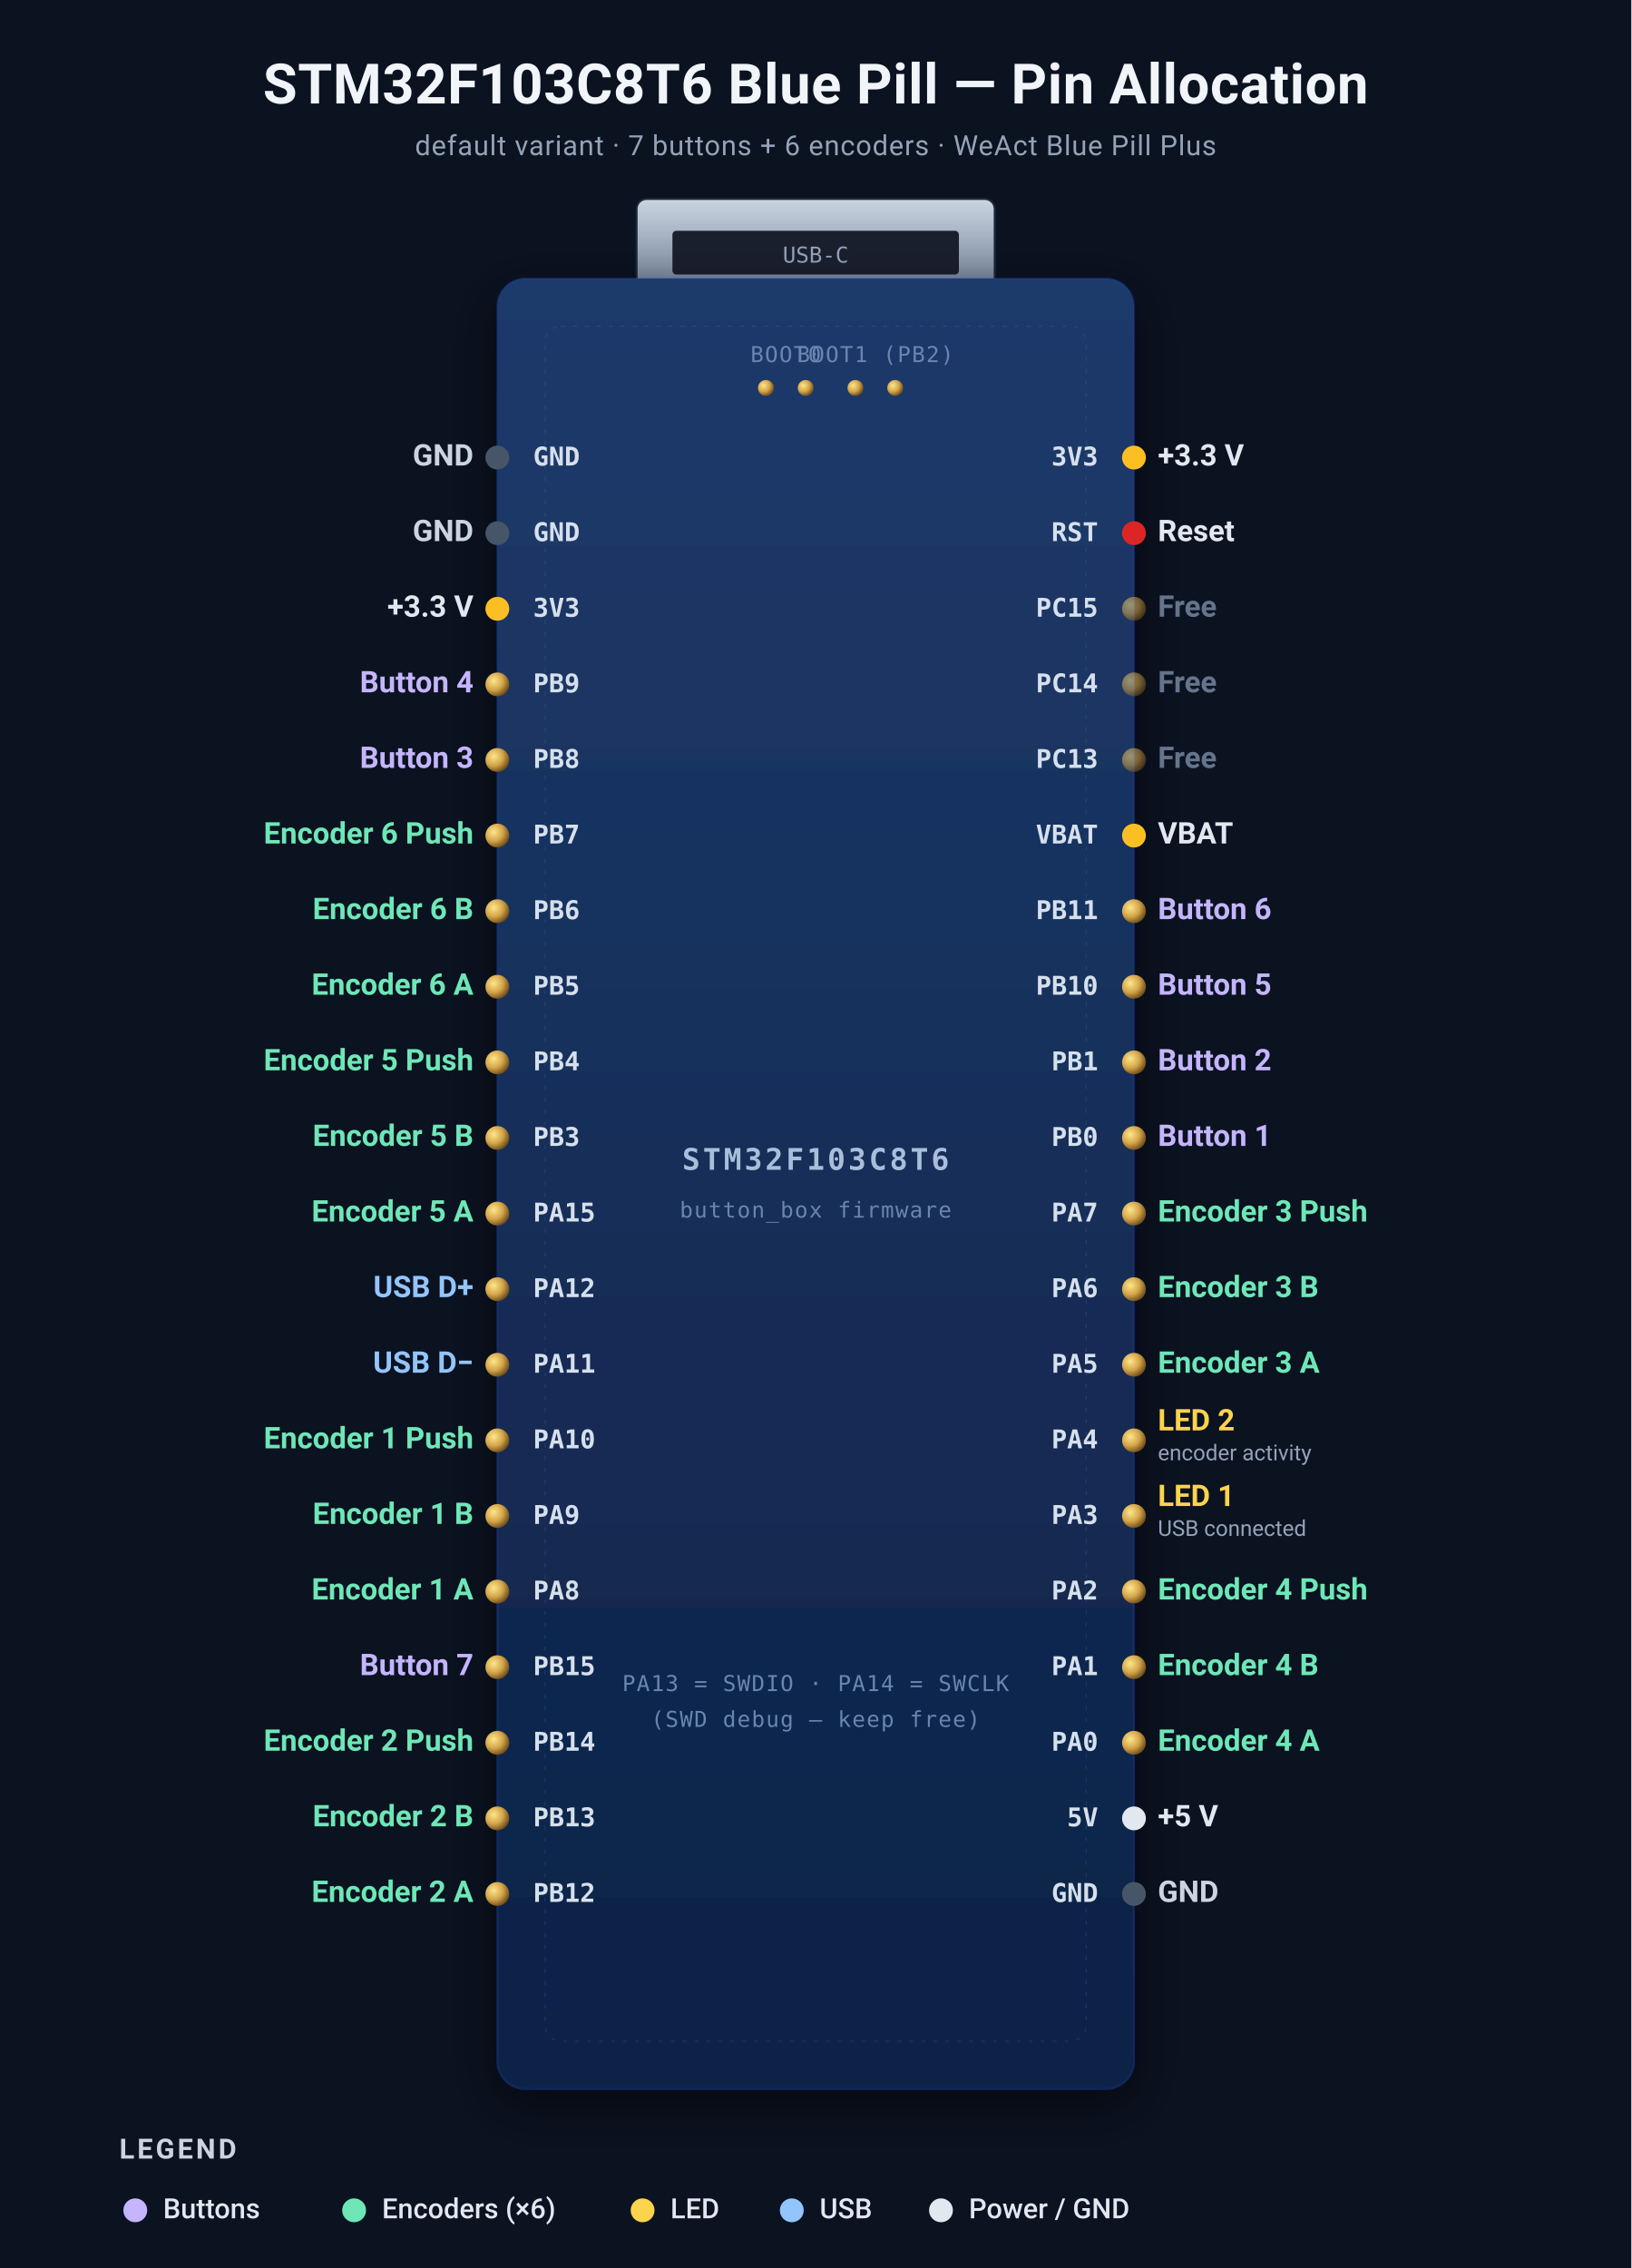
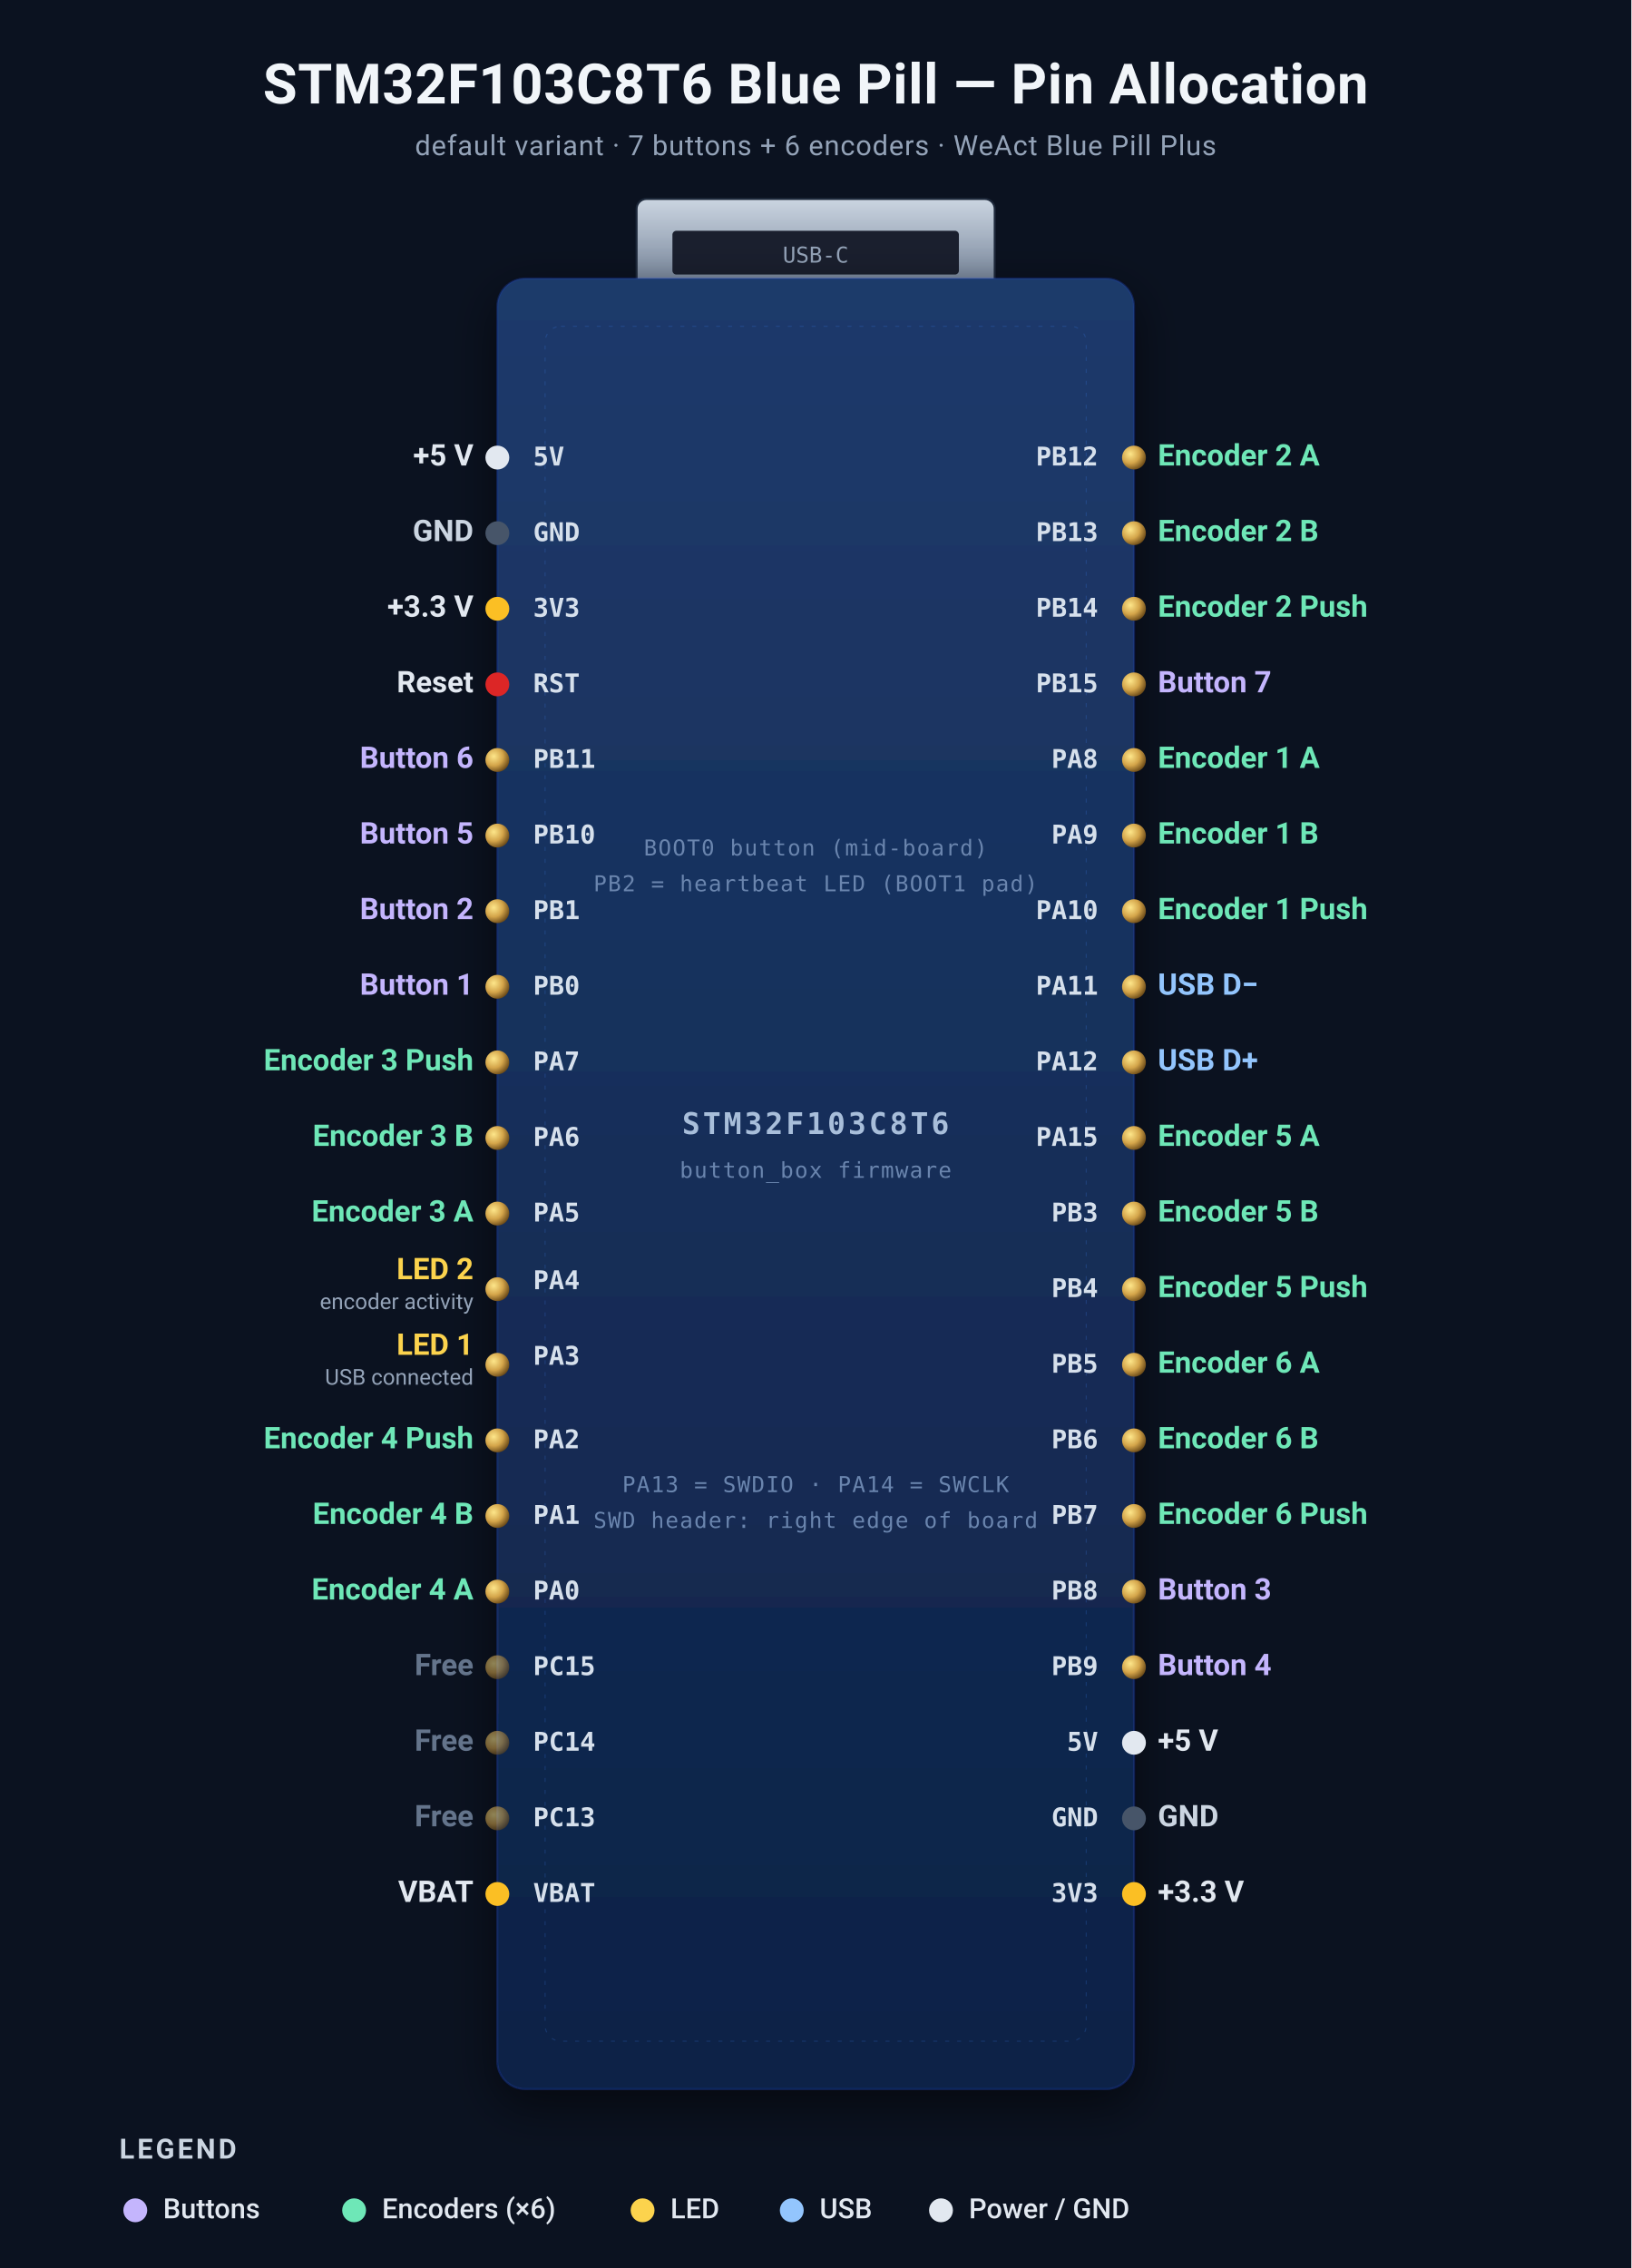
<svg xmlns="http://www.w3.org/2000/svg" viewBox="0 0 820 1140" font-family="-apple-system, BlinkMacSystemFont, 'Segoe UI', Roboto, sans-serif">
  <defs>
    <linearGradient id="pcb" x1="0" y1="0" x2="0" y2="1">
      <stop offset="0%" stop-color="#1e3a6b" />
      <stop offset="100%" stop-color="#0d2246" />
    </linearGradient>
    <linearGradient id="usb" x1="0" y1="0" x2="0" y2="1">
      <stop offset="0%" stop-color="#cbd5e1" />
      <stop offset="100%" stop-color="#64748b" />
    </linearGradient>
    <radialGradient id="pin" cx="0.35" cy="0.35" r="0.7">
      <stop offset="0%" stop-color="#fde68a" />
      <stop offset="55%" stop-color="#d4a54a" />
      <stop offset="100%" stop-color="#6b4a18" />
    </radialGradient>
    <filter id="boardShadow" x="-10%" y="-5%" width="120%" height="110%">
      <feDropShadow dx="0" dy="8" stdDeviation="12" flood-opacity="0.55" />
    </filter>
-     <filter id="freeGlow" x="-80%" y="-80%" width="260%" height="260%">
-       <feGaussianBlur stdDeviation="4" result="b" />
-       <feMerge>
-         <feMergeNode in="b" />
-         <feMergeNode in="SourceGraphic" />
-       </feMerge>
-     </filter>
    <style>
      .title     { font-size: 28px; font-weight: 700; fill: #f1f5f9; letter-spacing: 0.3px; }
      .subtitle  { font-size: 14px; fill: #94a3b8; letter-spacing: 0.4px; }
      .chip      { font-size: 13px; font-weight: 600; fill: #d6e0ec;
                   font-family: ui-monospace, 'SF Mono', 'JetBrains Mono', Menlo, monospace; }
      .sig       { font-size: 15px; font-weight: 600; }
      .sig-sub   { font-size: 11px; fill: #94a3b8; font-weight: 400; }
      .legend    { font-size: 14px; fill: #e2e8f0; font-weight: 500; }
      .legend-h  { font-size: 14px; font-weight: 700; fill: #cbd5e1; letter-spacing: 1.4px; }
      .silk      { fill: #6a85ae; font-size: 11px; font-family: ui-monospace, monospace; letter-spacing: 0.6px; }
      .silk-mcu  { fill: #a8beda; font-size: 15px; font-family: ui-monospace, monospace; font-weight: 700; letter-spacing: 1.4px; }
      .btn   { fill: #c4b5fd; }
-       .ign   { fill: #f9a8d4; }
      .enc   { fill: #6ee7b7; }
      .led   { fill: #fcd34d; }
      .usb   { fill: #93c5fd; }
-       .free  { fill: #4ade80; font-weight: 800; letter-spacing: 0.6px; }
      .pwr   { fill: #e2e8f0; }
      .gnd   { fill: #cbd5e1; }
      .dim   { fill: #64748b; }
    </style>
  </defs>
  <rect width="820" height="1140" fill="#0b1220" />
  <text x="410" y="52" text-anchor="middle" class="title">STM32F103C8T6 Blue Pill — Pin Allocation</text>
  <text x="410" y="78" text-anchor="middle" class="subtitle">default variant · 7 buttons + 6 encoders · WeAct Blue Pill Plus</text>
  <rect x="320" y="100" width="180" height="52" rx="5" fill="url(#usb)" stroke="#1e293b" stroke-width="1" />
  <rect x="338" y="116" width="144" height="22" rx="2" fill="#1a1f2e" />
  <text x="410" y="132" text-anchor="middle" font-size="11" fill="#94a3b8" font-family="ui-monospace, monospace">USB-C</text>
  <rect x="250" y="140" width="320" height="910" rx="14" fill="url(#pcb)" filter="url(#boardShadow)" stroke="#1e40af" stroke-opacity="0.3" stroke-width="1" />
  <rect x="274" y="164" width="272" height="862" rx="8" fill="none" stroke="#3b82f6" stroke-width="0.5" stroke-dasharray="2,4" opacity="0.22" />
-   <text x="410" y="588" text-anchor="middle" class="silk-mcu">STM32F103C8T6</text>
-   <text x="410" y="612" text-anchor="middle" class="silk">button_box firmware</text>
-   <g font-family="ui-monospace, monospace">
-     <circle cx="385" cy="195" r="4" fill="url(#pin)" />
-     <circle cx="405" cy="195" r="4" fill="url(#pin)" />
-     <text x="395" y="182" text-anchor="middle" class="silk">BOOT0</text>
-     <circle cx="430" cy="195" r="4" fill="url(#pin)" />
-     <circle cx="450" cy="195" r="4" fill="url(#pin)" />
-     <text x="440" y="182" text-anchor="middle" class="silk" fill="#fca5a5">BOOT1 (PB2)</text>
-   </g>
-   <text x="410" y="850" text-anchor="middle" class="silk" fill="#fca5a5">PA13 = SWDIO · PA14 = SWCLK</text>
-   <text x="410" y="868" text-anchor="middle" class="silk" fill="#7c8ba3">(SWD debug — keep free)</text>
+   <text x="410" y="570" text-anchor="middle" class="silk-mcu">STM32F103C8T6</text>
+   <text x="410" y="592" text-anchor="middle" class="silk">button_box firmware</text>
+   <text x="410" y="430" text-anchor="middle" class="silk">BOOT0 button (mid-board)</text>
+   <text x="410" y="448" text-anchor="middle" class="silk" fill="#fca5a5">PB2 = heartbeat LED (BOOT1 pad)</text>
+   <text x="410" y="750" text-anchor="middle" class="silk" fill="#fca5a5">PA13 = SWDIO · PA14 = SWCLK</text>
+   <text x="410" y="768" text-anchor="middle" class="silk" fill="#7c8ba3">SWD header: right edge of board</text>
  <g>
-     <circle cx="250" cy="230" r="6" fill="#475569" />
-     <text x="268" y="234" class="chip">GND</text>
-     <text x="238" y="234" text-anchor="end" class="sig gnd">GND</text>
+     <circle cx="250" cy="230" r="6" fill="#e2e8f0" />
+     <text x="268" y="234" class="chip">5V</text>
+     <text x="238" y="234" text-anchor="end" class="sig pwr">+5 V</text>
    <circle cx="250" cy="268" r="6" fill="#475569" />
    <text x="268" y="272" class="chip">GND</text>
    <text x="238" y="272" text-anchor="end" class="sig gnd">GND</text>
    <circle cx="250" cy="306" r="6" fill="#fbbf24" />
    <text x="268" y="310" class="chip">3V3</text>
    <text x="238" y="310" text-anchor="end" class="sig pwr">+3.3 V</text>
-     <circle cx="250" cy="344" r="6" fill="url(#pin)" />
-     <text x="268" y="348" class="chip">PB9</text>
-     <text x="238" y="348" text-anchor="end" class="sig btn">Button 4</text>
+     <circle cx="250" cy="344" r="6" fill="#dc2626" />
+     <text x="268" y="348" class="chip">RST</text>
+     <text x="238" y="348" text-anchor="end" class="sig pwr">Reset</text>
    <circle cx="250" cy="382" r="6" fill="url(#pin)" />
-     <text x="268" y="386" class="chip">PB8</text>
-     <text x="238" y="386" text-anchor="end" class="sig btn">Button 3</text>
+     <text x="268" y="386" class="chip">PB11</text>
+     <text x="238" y="386" text-anchor="end" class="sig btn">Button 6</text>
    <circle cx="250" cy="420" r="6" fill="url(#pin)" />
-     <text x="268" y="424" class="chip">PB7</text>
-     <text x="238" y="424" text-anchor="end" class="sig enc">Encoder 6 Push</text>
+     <text x="268" y="424" class="chip">PB10</text>
+     <text x="238" y="424" text-anchor="end" class="sig btn">Button 5</text>
    <circle cx="250" cy="458" r="6" fill="url(#pin)" />
-     <text x="268" y="462" class="chip">PB6</text>
-     <text x="238" y="462" text-anchor="end" class="sig enc">Encoder 6 B</text>
+     <text x="268" y="462" class="chip">PB1</text>
+     <text x="238" y="462" text-anchor="end" class="sig btn">Button 2</text>
    <circle cx="250" cy="496" r="6" fill="url(#pin)" />
-     <text x="268" y="500" class="chip">PB5</text>
-     <text x="238" y="500" text-anchor="end" class="sig enc">Encoder 6 A</text>
+     <text x="268" y="500" class="chip">PB0</text>
+     <text x="238" y="500" text-anchor="end" class="sig btn">Button 1</text>
    <circle cx="250" cy="534" r="6" fill="url(#pin)" />
-     <text x="268" y="538" class="chip">PB4</text>
-     <text x="238" y="538" text-anchor="end" class="sig enc">Encoder 5 Push</text>
+     <text x="268" y="538" class="chip">PA7</text>
+     <text x="238" y="538" text-anchor="end" class="sig enc">Encoder 3 Push</text>
    <circle cx="250" cy="572" r="6" fill="url(#pin)" />
-     <text x="268" y="576" class="chip">PB3</text>
-     <text x="238" y="576" text-anchor="end" class="sig enc">Encoder 5 B</text>
+     <text x="268" y="576" class="chip">PA6</text>
+     <text x="238" y="576" text-anchor="end" class="sig enc">Encoder 3 B</text>
    <circle cx="250" cy="610" r="6" fill="url(#pin)" />
-     <text x="268" y="614" class="chip">PA15</text>
-     <text x="238" y="614" text-anchor="end" class="sig enc">Encoder 5 A</text>
+     <text x="268" y="614" class="chip">PA5</text>
+     <text x="238" y="614" text-anchor="end" class="sig enc">Encoder 3 A</text>
    <circle cx="250" cy="648" r="6" fill="url(#pin)" />
-     <text x="268" y="652" class="chip">PA12</text>
-     <text x="238" y="652" text-anchor="end" class="sig usb">USB D+</text>
+     <text x="268" y="648" class="chip">PA4</text>
+     <text x="238" y="643" text-anchor="end" class="sig led">LED 2</text>
+     <text x="238" y="658" text-anchor="end" class="sig-sub">encoder activity</text>
    <circle cx="250" cy="686" r="6" fill="url(#pin)" />
-     <text x="268" y="690" class="chip">PA11</text>
-     <text x="238" y="690" text-anchor="end" class="sig usb">USB D−</text>
+     <text x="268" y="686" class="chip">PA3</text>
+     <text x="238" y="681" text-anchor="end" class="sig led">LED 1</text>
+     <text x="238" y="696" text-anchor="end" class="sig-sub">USB connected</text>
    <circle cx="250" cy="724" r="6" fill="url(#pin)" />
-     <text x="268" y="728" class="chip">PA10</text>
-     <text x="238" y="728" text-anchor="end" class="sig enc">Encoder 1 Push</text>
+     <text x="268" y="728" class="chip">PA2</text>
+     <text x="238" y="728" text-anchor="end" class="sig enc">Encoder 4 Push</text>
    <circle cx="250" cy="762" r="6" fill="url(#pin)" />
-     <text x="268" y="766" class="chip">PA9</text>
-     <text x="238" y="766" text-anchor="end" class="sig enc">Encoder 1 B</text>
+     <text x="268" y="766" class="chip">PA1</text>
+     <text x="238" y="766" text-anchor="end" class="sig enc">Encoder 4 B</text>
    <circle cx="250" cy="800" r="6" fill="url(#pin)" />
-     <text x="268" y="804" class="chip">PA8</text>
-     <text x="238" y="804" text-anchor="end" class="sig enc">Encoder 1 A</text>
-     <circle cx="250" cy="838" r="6" fill="url(#pin)" />
-     <text x="268" y="842" class="chip">PB15</text>
-     <text x="238" y="842" text-anchor="end" class="sig btn">Button 7</text>
-     <circle cx="250" cy="876" r="6" fill="url(#pin)" />
-     <text x="268" y="880" class="chip">PB14</text>
-     <text x="238" y="880" text-anchor="end" class="sig enc">Encoder 2 Push</text>
-     <circle cx="250" cy="914" r="6" fill="url(#pin)" />
-     <text x="268" y="918" class="chip">PB13</text>
-     <text x="238" y="918" text-anchor="end" class="sig enc">Encoder 2 B</text>
-     <circle cx="250" cy="952" r="6" fill="url(#pin)" />
-     <text x="268" y="956" class="chip">PB12</text>
-     <text x="238" y="956" text-anchor="end" class="sig enc">Encoder 2 A</text>
+     <text x="268" y="804" class="chip">PA0</text>
+     <text x="238" y="804" text-anchor="end" class="sig enc">Encoder 4 A</text>
+     <circle cx="250" cy="838" r="6" fill="url(#pin)" opacity="0.55" />
+     <text x="268" y="842" class="chip">PC15</text>
+     <text x="238" y="842" text-anchor="end" class="sig dim">Free</text>
+     <circle cx="250" cy="876" r="6" fill="url(#pin)" opacity="0.55" />
+     <text x="268" y="880" class="chip">PC14</text>
+     <text x="238" y="880" text-anchor="end" class="sig dim">Free</text>
+     <circle cx="250" cy="914" r="6" fill="url(#pin)" opacity="0.55" />
+     <text x="268" y="918" class="chip">PC13</text>
+     <text x="238" y="918" text-anchor="end" class="sig dim">Free</text>
+     <circle cx="250" cy="952" r="6" fill="#fbbf24" />
+     <text x="268" y="956" class="chip">VBAT</text>
+     <text x="238" y="956" text-anchor="end" class="sig pwr">VBAT</text>
  </g>
  <g>
-     <circle cx="570" cy="230" r="6" fill="#fbbf24" />
-     <text x="552" y="234" text-anchor="end" class="chip">3V3</text>
-     <text x="582" y="234" class="sig pwr">+3.3 V</text>
-     <circle cx="570" cy="268" r="6" fill="#dc2626" />
-     <text x="552" y="272" text-anchor="end" class="chip">RST</text>
-     <text x="582" y="272" class="sig pwr">Reset</text>
-     <circle cx="570" cy="306" r="6" fill="url(#pin)" opacity="0.55" />
-     <text x="552" y="310" text-anchor="end" class="chip">PC15</text>
-     <text x="582" y="310" class="sig dim">Free</text>
-     <circle cx="570" cy="344" r="6" fill="url(#pin)" opacity="0.55" />
-     <text x="552" y="348" text-anchor="end" class="chip">PC14</text>
-     <text x="582" y="348" class="sig dim">Free</text>
-     <circle cx="570" cy="382" r="6" fill="url(#pin)" opacity="0.55" />
-     <text x="552" y="386" text-anchor="end" class="chip">PC13</text>
-     <text x="582" y="386" class="sig dim">Free</text>
-     <circle cx="570" cy="420" r="6" fill="#fbbf24" />
-     <text x="552" y="424" text-anchor="end" class="chip">VBAT</text>
-     <text x="582" y="424" class="sig pwr">VBAT</text>
+     <circle cx="570" cy="230" r="6" fill="url(#pin)" />
+     <text x="552" y="234" text-anchor="end" class="chip">PB12</text>
+     <text x="582" y="234" class="sig enc">Encoder 2 A</text>
+     <circle cx="570" cy="268" r="6" fill="url(#pin)" />
+     <text x="552" y="272" text-anchor="end" class="chip">PB13</text>
+     <text x="582" y="272" class="sig enc">Encoder 2 B</text>
+     <circle cx="570" cy="306" r="6" fill="url(#pin)" />
+     <text x="552" y="310" text-anchor="end" class="chip">PB14</text>
+     <text x="582" y="310" class="sig enc">Encoder 2 Push</text>
+     <circle cx="570" cy="344" r="6" fill="url(#pin)" />
+     <text x="552" y="348" text-anchor="end" class="chip">PB15</text>
+     <text x="582" y="348" class="sig btn">Button 7</text>
+     <circle cx="570" cy="382" r="6" fill="url(#pin)" />
+     <text x="552" y="386" text-anchor="end" class="chip">PA8</text>
+     <text x="582" y="386" class="sig enc">Encoder 1 A</text>
+     <circle cx="570" cy="420" r="6" fill="url(#pin)" />
+     <text x="552" y="424" text-anchor="end" class="chip">PA9</text>
+     <text x="582" y="424" class="sig enc">Encoder 1 B</text>
    <circle cx="570" cy="458" r="6" fill="url(#pin)" />
-     <text x="552" y="462" text-anchor="end" class="chip">PB11</text>
-     <text x="582" y="462" class="sig btn">Button 6</text>
+     <text x="552" y="462" text-anchor="end" class="chip">PA10</text>
+     <text x="582" y="462" class="sig enc">Encoder 1 Push</text>
    <circle cx="570" cy="496" r="6" fill="url(#pin)" />
-     <text x="552" y="500" text-anchor="end" class="chip">PB10</text>
-     <text x="582" y="500" class="sig btn">Button 5</text>
+     <text x="552" y="500" text-anchor="end" class="chip">PA11</text>
+     <text x="582" y="500" class="sig usb">USB D−</text>
    <circle cx="570" cy="534" r="6" fill="url(#pin)" />
-     <text x="552" y="538" text-anchor="end" class="chip">PB1</text>
-     <text x="582" y="538" class="sig btn">Button 2</text>
+     <text x="552" y="538" text-anchor="end" class="chip">PA12</text>
+     <text x="582" y="538" class="sig usb">USB D+</text>
    <circle cx="570" cy="572" r="6" fill="url(#pin)" />
-     <text x="552" y="576" text-anchor="end" class="chip">PB0</text>
-     <text x="582" y="576" class="sig btn">Button 1</text>
+     <text x="552" y="576" text-anchor="end" class="chip">PA15</text>
+     <text x="582" y="576" class="sig enc">Encoder 5 A</text>
    <circle cx="570" cy="610" r="6" fill="url(#pin)" />
-     <text x="552" y="614" text-anchor="end" class="chip">PA7</text>
-     <text x="582" y="614" class="sig enc">Encoder 3 Push</text>
+     <text x="552" y="614" text-anchor="end" class="chip">PB3</text>
+     <text x="582" y="614" class="sig enc">Encoder 5 B</text>
    <circle cx="570" cy="648" r="6" fill="url(#pin)" />
-     <text x="552" y="652" text-anchor="end" class="chip">PA6</text>
-     <text x="582" y="652" class="sig enc">Encoder 3 B</text>
+     <text x="552" y="652" text-anchor="end" class="chip">PB4</text>
+     <text x="582" y="652" class="sig enc">Encoder 5 Push</text>
    <circle cx="570" cy="686" r="6" fill="url(#pin)" />
-     <text x="552" y="690" text-anchor="end" class="chip">PA5</text>
-     <text x="582" y="690" class="sig enc">Encoder 3 A</text>
+     <text x="552" y="690" text-anchor="end" class="chip">PB5</text>
+     <text x="582" y="690" class="sig enc">Encoder 6 A</text>
    <circle cx="570" cy="724" r="6" fill="url(#pin)" />
-     <text x="552" y="728" text-anchor="end" class="chip">PA4</text>
-     <text x="582" y="719" class="sig led">LED 2</text>
-     <text x="582" y="734" class="sig-sub">encoder activity</text>
+     <text x="552" y="728" text-anchor="end" class="chip">PB6</text>
+     <text x="582" y="728" class="sig enc">Encoder 6 B</text>
    <circle cx="570" cy="762" r="6" fill="url(#pin)" />
-     <text x="552" y="766" text-anchor="end" class="chip">PA3</text>
-     <text x="582" y="757" class="sig led">LED 1</text>
-     <text x="582" y="772" class="sig-sub">USB connected</text>
+     <text x="552" y="766" text-anchor="end" class="chip">PB7</text>
+     <text x="582" y="766" class="sig enc">Encoder 6 Push</text>
    <circle cx="570" cy="800" r="6" fill="url(#pin)" />
-     <text x="552" y="804" text-anchor="end" class="chip">PA2</text>
-     <text x="582" y="804" class="sig enc">Encoder 4 Push</text>
+     <text x="552" y="804" text-anchor="end" class="chip">PB8</text>
+     <text x="582" y="804" class="sig btn">Button 3</text>
    <circle cx="570" cy="838" r="6" fill="url(#pin)" />
-     <text x="552" y="842" text-anchor="end" class="chip">PA1</text>
-     <text x="582" y="842" class="sig enc">Encoder 4 B</text>
-     <circle cx="570" cy="876" r="6" fill="url(#pin)" />
-     <text x="552" y="880" text-anchor="end" class="chip">PA0</text>
-     <text x="582" y="880" class="sig enc">Encoder 4 A</text>
-     <circle cx="570" cy="914" r="6" fill="#e2e8f0" />
-     <text x="552" y="918" text-anchor="end" class="chip">5V</text>
-     <text x="582" y="918" class="sig pwr">+5 V</text>
-     <circle cx="570" cy="952" r="6" fill="#475569" />
-     <text x="552" y="956" text-anchor="end" class="chip">GND</text>
-     <text x="582" y="956" class="sig gnd">GND</text>
+     <text x="552" y="842" text-anchor="end" class="chip">PB9</text>
+     <text x="582" y="842" class="sig btn">Button 4</text>
+     <circle cx="570" cy="876" r="6" fill="#e2e8f0" />
+     <text x="552" y="880" text-anchor="end" class="chip">5V</text>
+     <text x="582" y="880" class="sig pwr">+5 V</text>
+     <circle cx="570" cy="914" r="6" fill="#475569" />
+     <text x="552" y="918" text-anchor="end" class="chip">GND</text>
+     <text x="582" y="918" class="sig gnd">GND</text>
+     <circle cx="570" cy="952" r="6" fill="#fbbf24" />
+     <text x="552" y="956" text-anchor="end" class="chip">3V3</text>
+     <text x="582" y="956" class="sig pwr">+3.3 V</text>
  </g>
  <g transform="translate(60, 1085)">
    <text x="0" y="0" class="legend-h">LEGEND</text>
  </g>
  <g transform="translate(60, 1115)" font-size="14">
    <g>
      <circle cx="8" cy="-4" r="6" class="btn" />
      <text x="22" y="0" class="legend">Buttons</text>
    </g>
    <g transform="translate(110, 0)">
      <circle cx="8" cy="-4" r="6" class="enc" />
      <text x="22" y="0" class="legend">Encoders (×6)</text>
    </g>
    <g transform="translate(255, 0)">
      <circle cx="8" cy="-4" r="6" class="led" />
      <text x="22" y="0" class="legend">LED</text>
    </g>
    <g transform="translate(330, 0)">
      <circle cx="8" cy="-4" r="6" class="usb" />
      <text x="22" y="0" class="legend">USB</text>
    </g>
    <g transform="translate(405, 0)">
      <circle cx="8" cy="-4" r="6" class="pwr" />
      <text x="22" y="0" class="legend">Power / GND</text>
    </g>
  </g>
</svg>
